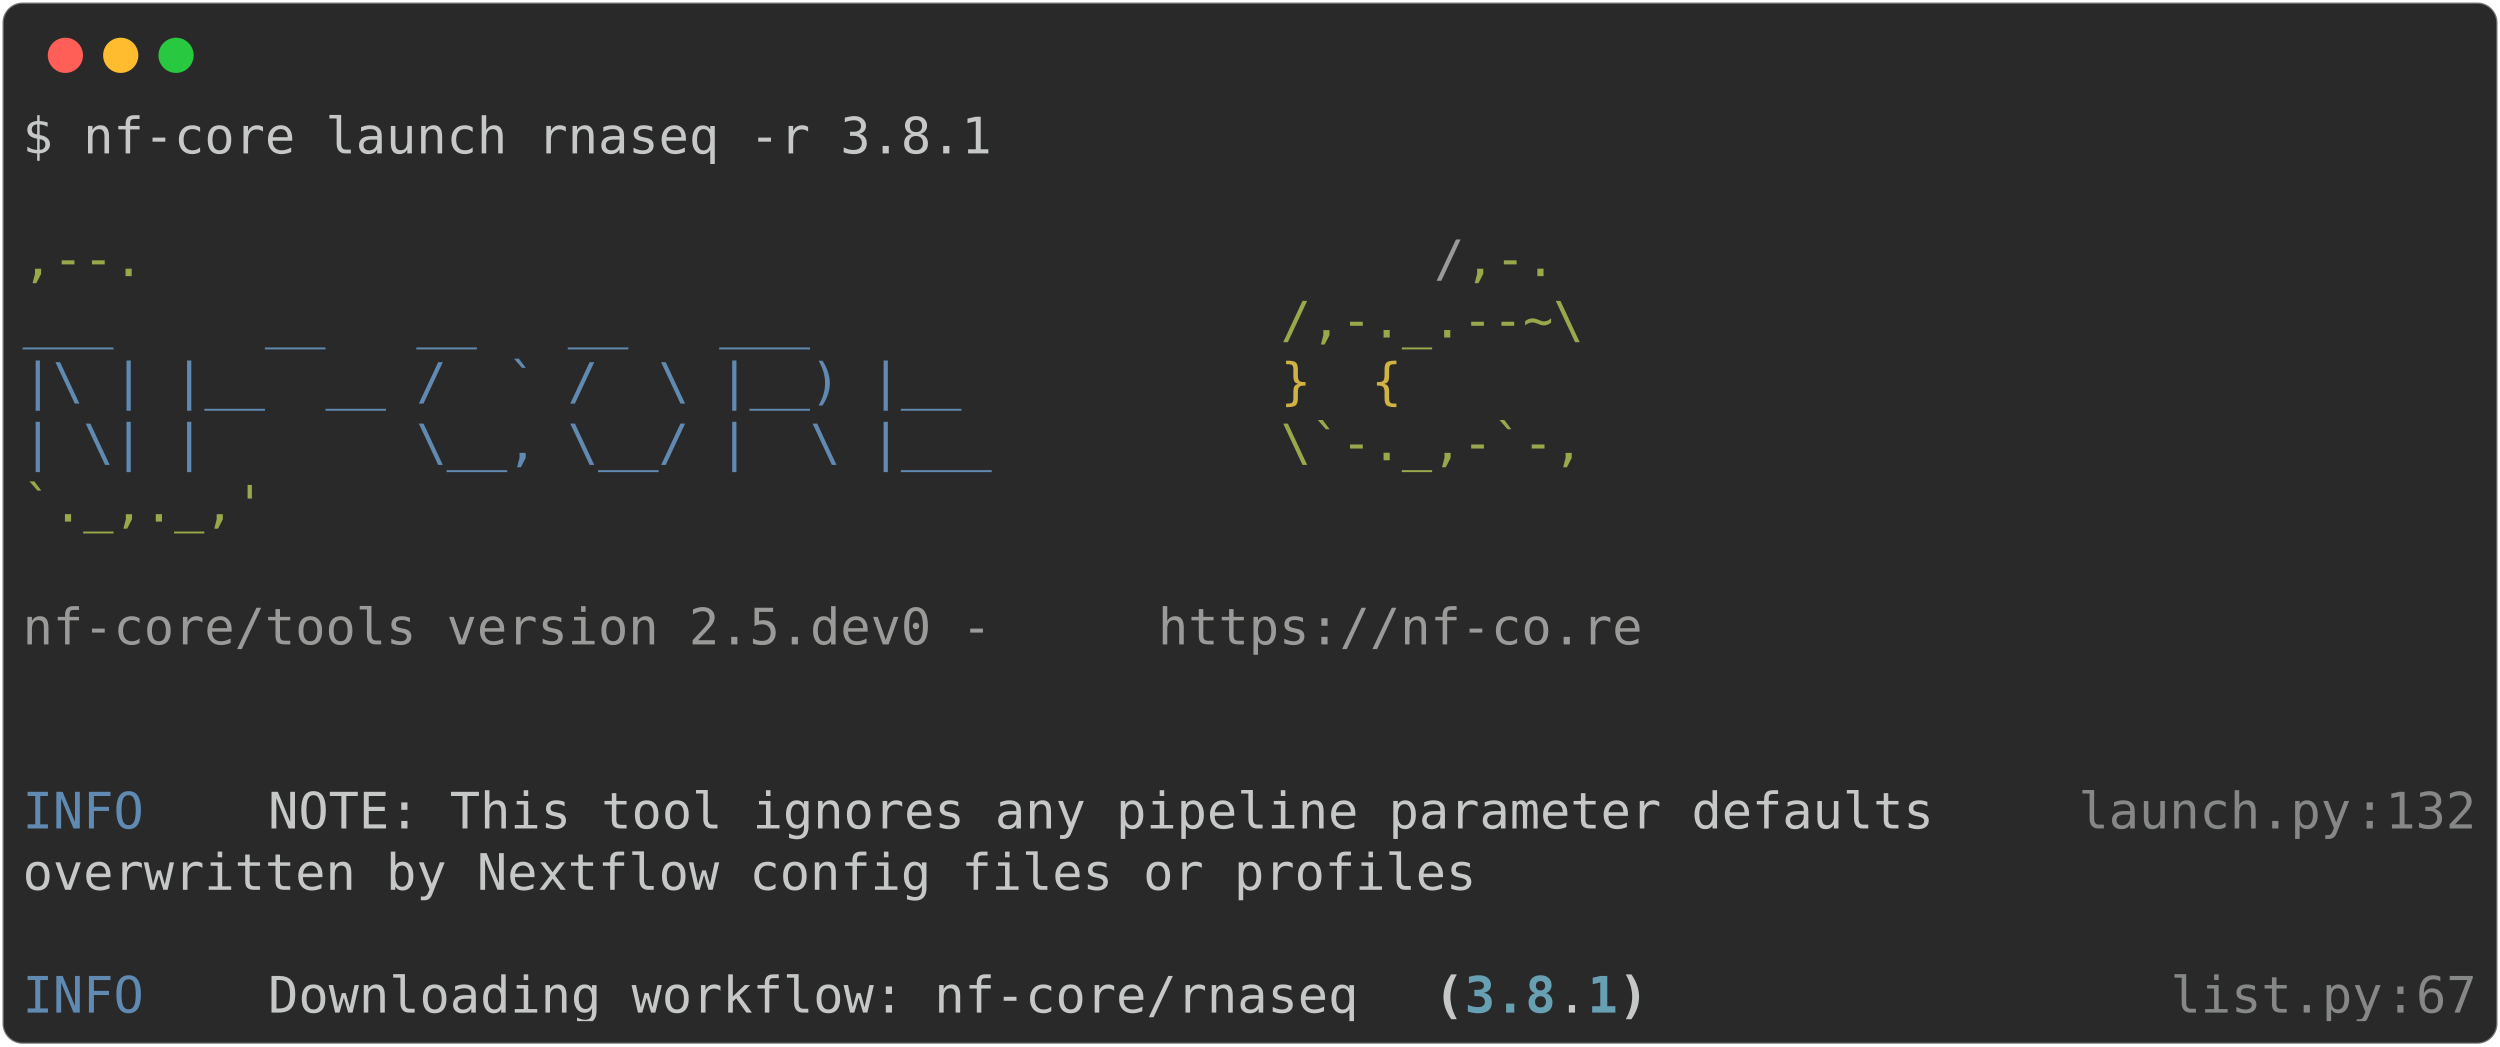
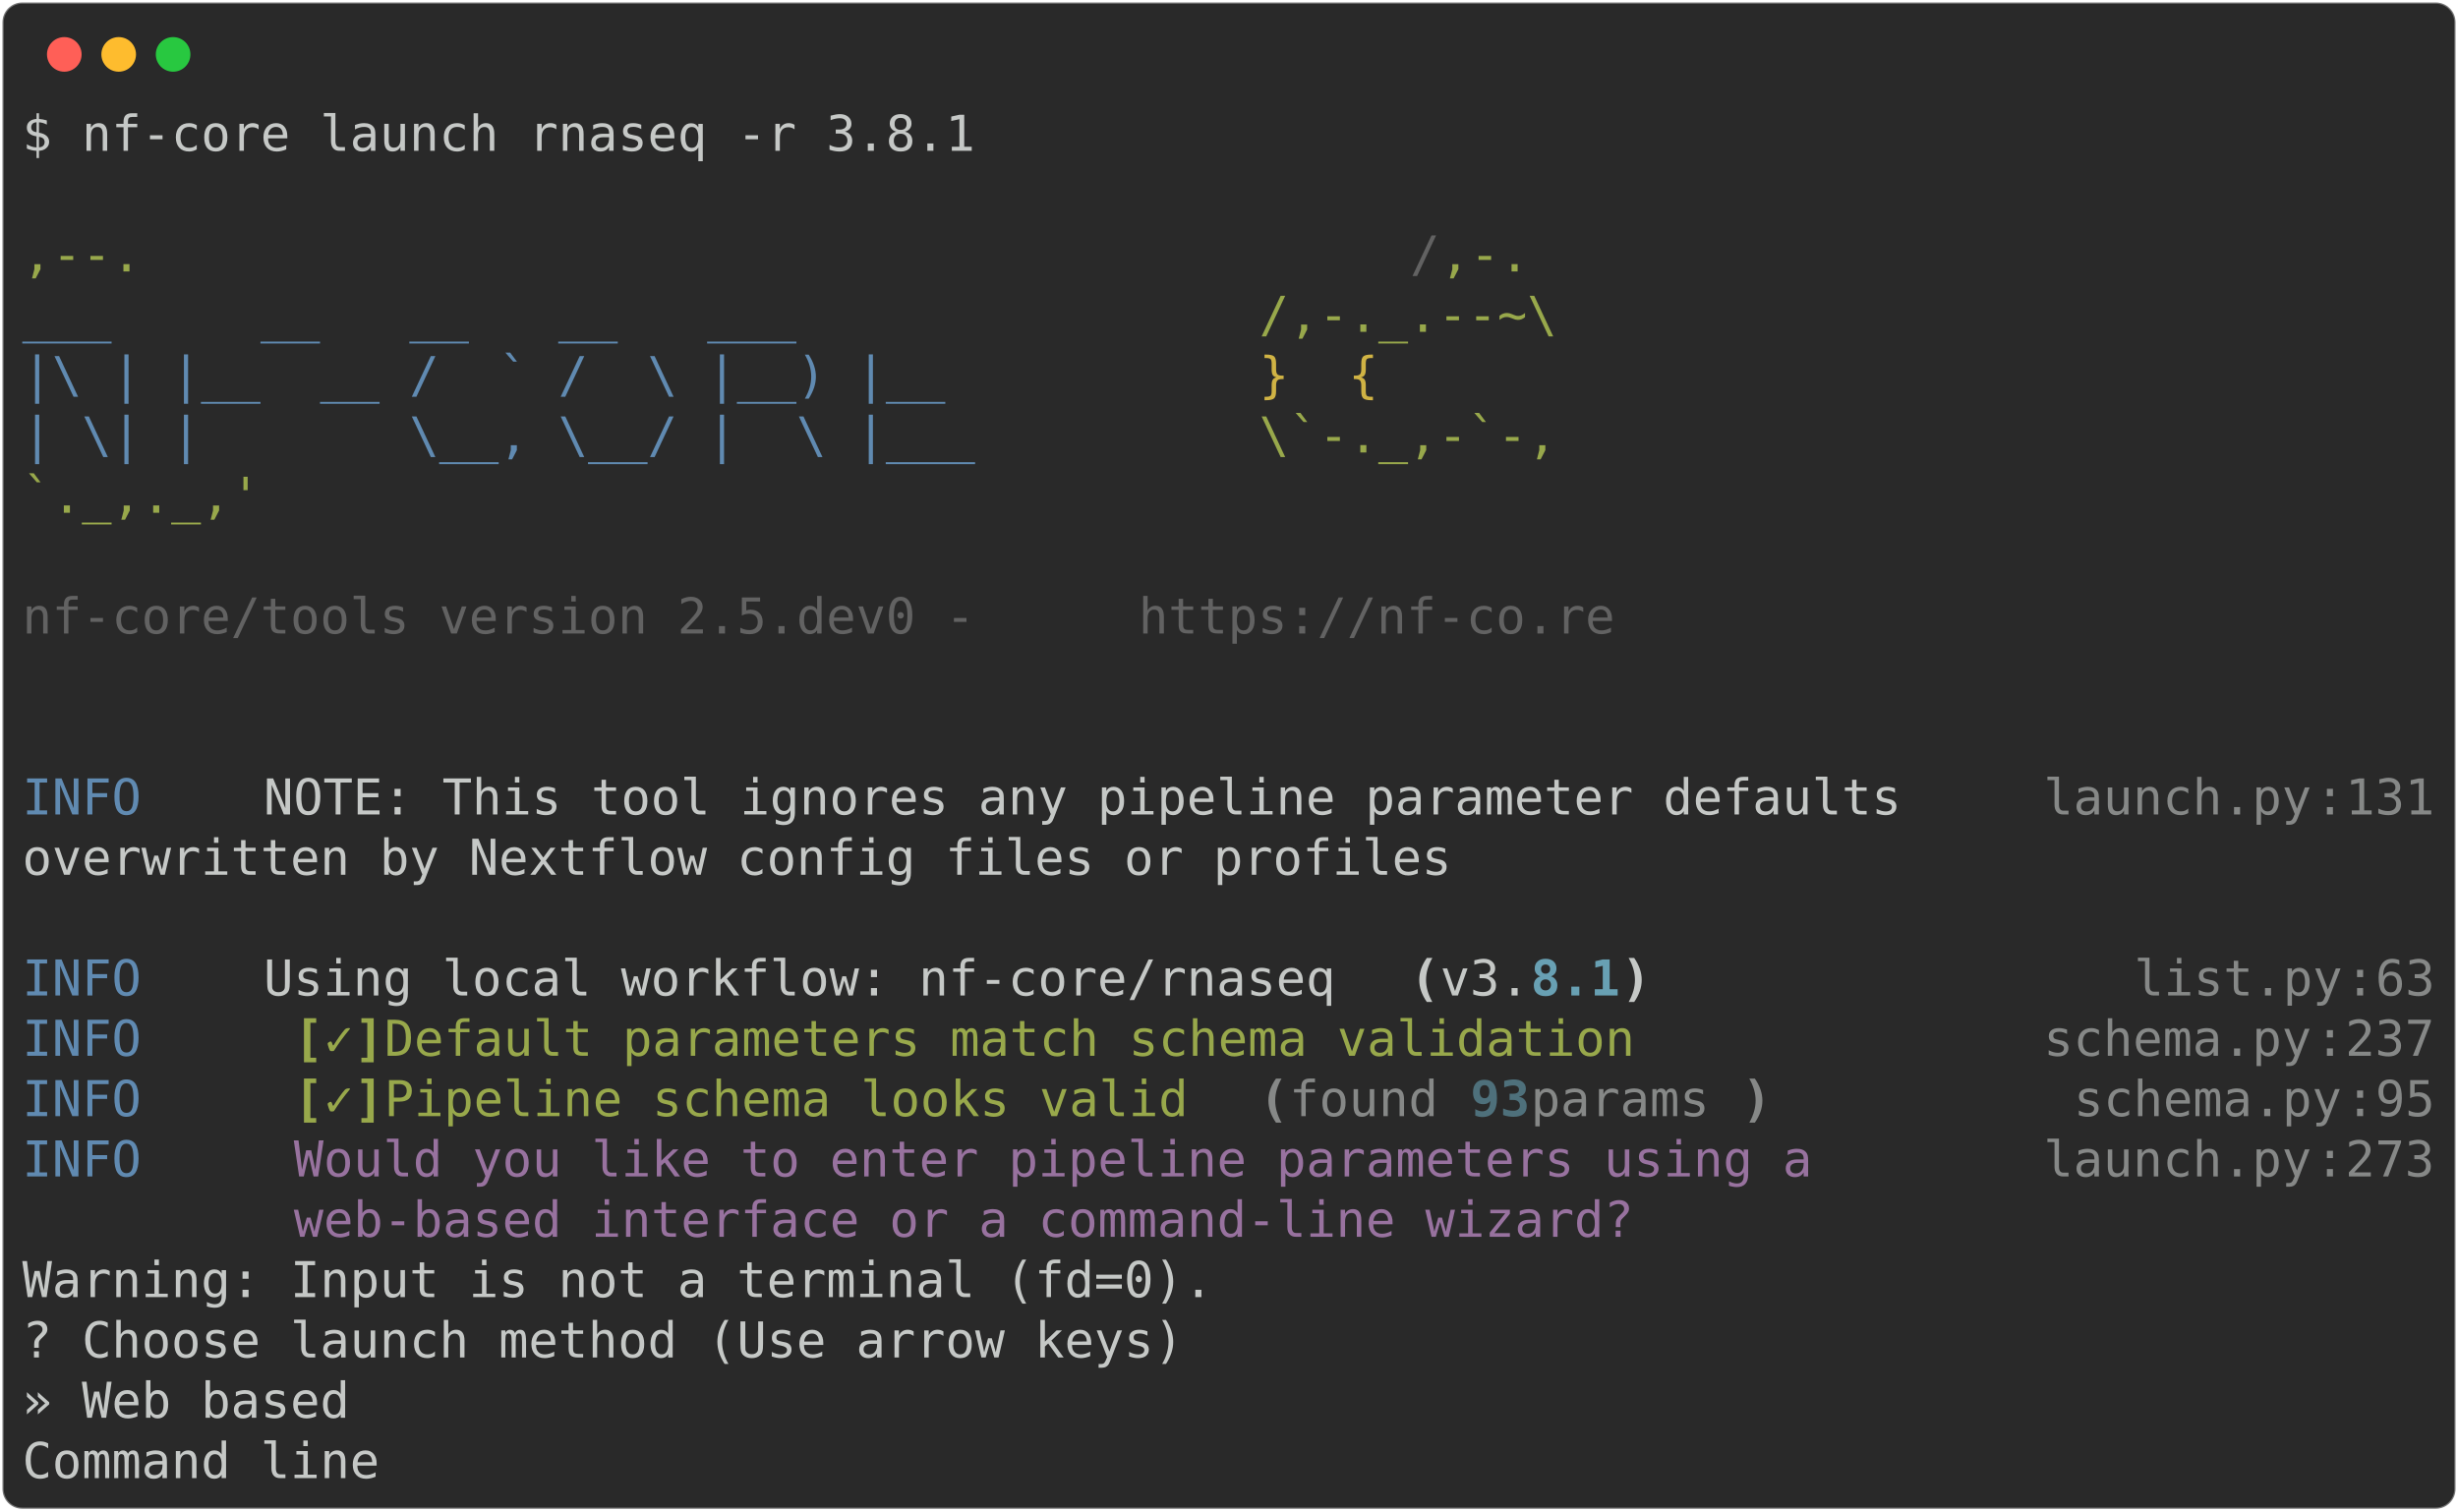
- <svg xmlns="http://www.w3.org/2000/svg" class="rich-terminal" viewBox="0 0 994 416.0">
+ <svg xmlns="http://www.w3.org/2000/svg" class="rich-terminal" viewBox="0 0 994 611.2">
  <style>

    @font-face {
        font-family: "Fira Code";
        src: local("FiraCode-Regular"),
                url("https://cdnjs.cloudflare.com/ajax/libs/firacode/6.2.0/woff2/FiraCode-Regular.woff2") format("woff2"),
                url("https://cdnjs.cloudflare.com/ajax/libs/firacode/6.2.0/woff/FiraCode-Regular.woff") format("woff");
        font-style: normal;
        font-weight: 400;
    }
    @font-face {
        font-family: "Fira Code";
        src: local("FiraCode-Bold"),
                url("https://cdnjs.cloudflare.com/ajax/libs/firacode/6.2.0/woff2/FiraCode-Bold.woff2") format("woff2"),
                url("https://cdnjs.cloudflare.com/ajax/libs/firacode/6.2.0/woff/FiraCode-Bold.woff") format("woff");
        font-style: bold;
        font-weight: 700;
    }

-     .terminal-2969869756-matrix {
+     .terminal-2508138291-matrix {
        font-family: Fira Code, monospace;
        font-size: 20px;
        line-height: 24.4px;
        font-variant-east-asian: full-width;
    }

-     .terminal-2969869756-title {
+     .terminal-2508138291-title {
        font-size: 18px;
        font-weight: bold;
        font-family: arial;
    }

-     .terminal-2969869756-r1 { fill: #c5c8c6 }
- .terminal-2969869756-r2 { fill: #98a84b }
- .terminal-2969869756-r3 { fill: #9a9b99 }
- .terminal-2969869756-r4 { fill: #608ab1 }
- .terminal-2969869756-r5 { fill: #d0b344 }
- .terminal-2969869756-r6 { fill: #868887 }
- .terminal-2969869756-r7 { fill: #c5c8c6;font-weight: bold }
- .terminal-2969869756-r8 { fill: #68a0b3;font-weight: bold }
+     .terminal-2508138291-r1 { fill: #c5c8c6 }
+ .terminal-2508138291-r2 { fill: #98a84b }
+ .terminal-2508138291-r3 { fill: #626262 }
+ .terminal-2508138291-r4 { fill: #608ab1 }
+ .terminal-2508138291-r5 { fill: #d0b344 }
+ .terminal-2508138291-r6 { fill: #868887 }
+ .terminal-2508138291-r7 { fill: #c5c8c6;font-weight: bold }
+ .terminal-2508138291-r8 { fill: #68a0b3;font-weight: bold }
+ .terminal-2508138291-r9 { fill: #98a84b;font-weight: bold }
+ .terminal-2508138291-r10 { fill: #868887;font-weight: bold }
+ .terminal-2508138291-r11 { fill: #4e707b;font-weight: bold }
+ .terminal-2508138291-r12 { fill: #98729f }
    </style>
  <defs>
-     <clipPath id="terminal-2969869756-clip-terminal">
-       <rect x="0" y="0" width="975.0" height="365.0" />
-     </clipPath>
-     <clipPath id="terminal-2969869756-line-0">
+     <clipPath id="terminal-2508138291-clip-terminal">
+       <rect x="0" y="0" width="975.0" height="560.2" />
+     </clipPath>
+     <clipPath id="terminal-2508138291-line-0">
      <rect x="0" y="1.5" width="976" height="24.65" />
    </clipPath>
-     <clipPath id="terminal-2969869756-line-1">
+     <clipPath id="terminal-2508138291-line-1">
      <rect x="0" y="25.9" width="976" height="24.65" />
    </clipPath>
-     <clipPath id="terminal-2969869756-line-2">
+     <clipPath id="terminal-2508138291-line-2">
      <rect x="0" y="50.3" width="976" height="24.65" />
    </clipPath>
-     <clipPath id="terminal-2969869756-line-3">
+     <clipPath id="terminal-2508138291-line-3">
      <rect x="0" y="74.7" width="976" height="24.65" />
    </clipPath>
-     <clipPath id="terminal-2969869756-line-4">
+     <clipPath id="terminal-2508138291-line-4">
      <rect x="0" y="99.1" width="976" height="24.65" />
    </clipPath>
-     <clipPath id="terminal-2969869756-line-5">
+     <clipPath id="terminal-2508138291-line-5">
      <rect x="0" y="123.5" width="976" height="24.65" />
    </clipPath>
-     <clipPath id="terminal-2969869756-line-6">
+     <clipPath id="terminal-2508138291-line-6">
      <rect x="0" y="147.9" width="976" height="24.65" />
    </clipPath>
-     <clipPath id="terminal-2969869756-line-7">
+     <clipPath id="terminal-2508138291-line-7">
      <rect x="0" y="172.3" width="976" height="24.65" />
    </clipPath>
-     <clipPath id="terminal-2969869756-line-8">
+     <clipPath id="terminal-2508138291-line-8">
      <rect x="0" y="196.7" width="976" height="24.65" />
    </clipPath>
-     <clipPath id="terminal-2969869756-line-9">
+     <clipPath id="terminal-2508138291-line-9">
      <rect x="0" y="221.1" width="976" height="24.65" />
    </clipPath>
-     <clipPath id="terminal-2969869756-line-10">
+     <clipPath id="terminal-2508138291-line-10">
      <rect x="0" y="245.5" width="976" height="24.65" />
    </clipPath>
-     <clipPath id="terminal-2969869756-line-11">
+     <clipPath id="terminal-2508138291-line-11">
      <rect x="0" y="269.9" width="976" height="24.65" />
    </clipPath>
-     <clipPath id="terminal-2969869756-line-12">
+     <clipPath id="terminal-2508138291-line-12">
      <rect x="0" y="294.3" width="976" height="24.65" />
    </clipPath>
-     <clipPath id="terminal-2969869756-line-13">
+     <clipPath id="terminal-2508138291-line-13">
      <rect x="0" y="318.7" width="976" height="24.65" />
    </clipPath>
+     <clipPath id="terminal-2508138291-line-14">
+       <rect x="0" y="343.1" width="976" height="24.65" />
+     </clipPath>
+     <clipPath id="terminal-2508138291-line-15">
+       <rect x="0" y="367.5" width="976" height="24.65" />
+     </clipPath>
+     <clipPath id="terminal-2508138291-line-16">
+       <rect x="0" y="391.9" width="976" height="24.65" />
+     </clipPath>
+     <clipPath id="terminal-2508138291-line-17">
+       <rect x="0" y="416.3" width="976" height="24.65" />
+     </clipPath>
+     <clipPath id="terminal-2508138291-line-18">
+       <rect x="0" y="440.7" width="976" height="24.65" />
+     </clipPath>
+     <clipPath id="terminal-2508138291-line-19">
+       <rect x="0" y="465.1" width="976" height="24.65" />
+     </clipPath>
+     <clipPath id="terminal-2508138291-line-20">
+       <rect x="0" y="489.5" width="976" height="24.65" />
+     </clipPath>
+     <clipPath id="terminal-2508138291-line-21">
+       <rect x="0" y="513.9" width="976" height="24.65" />
+     </clipPath>
  </defs>
-   <rect fill="#292929" stroke="rgba(255,255,255,0.35)" stroke-width="1" x="1" y="1" width="992" height="414" rx="8" />
+   <rect fill="#292929" stroke="rgba(255,255,255,0.35)" stroke-width="1" x="1" y="1" width="992" height="609.2" rx="8" />
  <g transform="translate(26,22)">
    <circle cx="0" cy="0" r="7" fill="#ff5f57" />
    <circle cx="22" cy="0" r="7" fill="#febc2e" />
    <circle cx="44" cy="0" r="7" fill="#28c840" />
  </g>
-   <g transform="translate(9, 41)" clip-path="url(#terminal-2969869756-clip-terminal)">
-     <g class="terminal-2969869756-matrix">
-       <text class="terminal-2969869756-r1" x="0" y="20" textLength="390.4" clip-path="url(#terminal-2969869756-line-0)">$ nf-core launch rnaseq -r 3.8.1</text>
-       <text class="terminal-2969869756-r1" x="976" y="20" textLength="12.2" clip-path="url(#terminal-2969869756-line-0)">
- </text>
-       <text class="terminal-2969869756-r1" x="976" y="44.4" textLength="12.2" clip-path="url(#terminal-2969869756-line-1)">
- </text>
-       <text class="terminal-2969869756-r2" x="0" y="68.8" textLength="561.2" clip-path="url(#terminal-2969869756-line-2)">                                          ,--.</text>
-       <text class="terminal-2969869756-r3" x="561.2" y="68.8" textLength="12.2" clip-path="url(#terminal-2969869756-line-2)">/</text>
-       <text class="terminal-2969869756-r2" x="573.4" y="68.8" textLength="36.6" clip-path="url(#terminal-2969869756-line-2)">,-.</text>
-       <text class="terminal-2969869756-r1" x="976" y="68.8" textLength="12.2" clip-path="url(#terminal-2969869756-line-2)">
- </text>
-       <text class="terminal-2969869756-r4" x="0" y="93.2" textLength="500.2" clip-path="url(#terminal-2969869756-line-3)">          ___     __   __   __   ___     </text>
-       <text class="terminal-2969869756-r2" x="500.2" y="93.2" textLength="122" clip-path="url(#terminal-2969869756-line-3)">/,-._.--~\</text>
-       <text class="terminal-2969869756-r1" x="976" y="93.2" textLength="12.2" clip-path="url(#terminal-2969869756-line-3)">
- </text>
-       <text class="terminal-2969869756-r4" x="0" y="117.6" textLength="500.2" clip-path="url(#terminal-2969869756-line-4)">    |\ | |__  __ /  ` /  \ |__) |__      </text>
-       <text class="terminal-2969869756-r5" x="500.2" y="117.6" textLength="85.4" clip-path="url(#terminal-2969869756-line-4)">   }  {</text>
-       <text class="terminal-2969869756-r1" x="976" y="117.6" textLength="12.2" clip-path="url(#terminal-2969869756-line-4)">
- </text>
-       <text class="terminal-2969869756-r4" x="0" y="142" textLength="500.2" clip-path="url(#terminal-2969869756-line-5)">    | \| |       \__, \__/ |  \ |___     </text>
-       <text class="terminal-2969869756-r2" x="500.2" y="142" textLength="122" clip-path="url(#terminal-2969869756-line-5)">\`-._,-`-,</text>
-       <text class="terminal-2969869756-r1" x="976" y="142" textLength="12.2" clip-path="url(#terminal-2969869756-line-5)">
- </text>
-       <text class="terminal-2969869756-r2" x="0" y="166.4" textLength="610" clip-path="url(#terminal-2969869756-line-6)">                                          `._,._,'</text>
-       <text class="terminal-2969869756-r1" x="976" y="166.4" textLength="12.2" clip-path="url(#terminal-2969869756-line-6)">
- </text>
-       <text class="terminal-2969869756-r1" x="976" y="190.8" textLength="12.2" clip-path="url(#terminal-2969869756-line-7)">
- </text>
-       <text class="terminal-2969869756-r3" x="0" y="215.2" textLength="451.4" clip-path="url(#terminal-2969869756-line-8)">    nf-core/tools version 2.5.dev0 - </text>
-       <text class="terminal-2969869756-r3" x="451.4" y="215.2" textLength="195.2" clip-path="url(#terminal-2969869756-line-8)">https://nf-co.re</text>
-       <text class="terminal-2969869756-r1" x="976" y="215.2" textLength="12.2" clip-path="url(#terminal-2969869756-line-8)">
- </text>
-       <text class="terminal-2969869756-r1" x="976" y="239.6" textLength="12.2" clip-path="url(#terminal-2969869756-line-9)">
- </text>
-       <text class="terminal-2969869756-r1" x="976" y="264" textLength="12.2" clip-path="url(#terminal-2969869756-line-10)">
- </text>
-       <text class="terminal-2969869756-r4" x="0" y="288.4" textLength="97.6" clip-path="url(#terminal-2969869756-line-11)">INFO    </text>
-       <text class="terminal-2969869756-r1" x="97.6" y="288.4" textLength="719.8" clip-path="url(#terminal-2969869756-line-11)"> NOTE: This tool ignores any pipeline parameter defaults   </text>
-       <text class="terminal-2969869756-r6" x="817.4" y="288.4" textLength="109.8" clip-path="url(#terminal-2969869756-line-11)">launch.py</text>
-       <text class="terminal-2969869756-r6" x="927.2" y="288.4" textLength="12.2" clip-path="url(#terminal-2969869756-line-11)">:</text>
-       <text class="terminal-2969869756-r6" x="939.4" y="288.4" textLength="36.6" clip-path="url(#terminal-2969869756-line-11)">132</text>
-       <text class="terminal-2969869756-r1" x="976" y="288.4" textLength="12.2" clip-path="url(#terminal-2969869756-line-11)">
- </text>
-       <text class="terminal-2969869756-r1" x="0" y="312.8" textLength="817.4" clip-path="url(#terminal-2969869756-line-12)">         overwritten by Nextflow config files or profiles          </text>
-       <text class="terminal-2969869756-r1" x="976" y="312.8" textLength="12.2" clip-path="url(#terminal-2969869756-line-12)">
- </text>
-       <text class="terminal-2969869756-r1" x="976" y="337.2" textLength="12.2" clip-path="url(#terminal-2969869756-line-13)">
- </text>
-       <text class="terminal-2969869756-r4" x="0" y="361.6" textLength="97.6" clip-path="url(#terminal-2969869756-line-14)">INFO    </text>
-       <text class="terminal-2969869756-r1" x="97.6" y="361.6" textLength="463.6" clip-path="url(#terminal-2969869756-line-14)"> Downloading workflow: nf-core/rnaseq </text>
-       <text class="terminal-2969869756-r7" x="561.2" y="361.6" textLength="12.2" clip-path="url(#terminal-2969869756-line-14)">(</text>
-       <text class="terminal-2969869756-r8" x="573.4" y="361.6" textLength="36.6" clip-path="url(#terminal-2969869756-line-14)">3.8</text>
-       <text class="terminal-2969869756-r1" x="610" y="361.6" textLength="12.2" clip-path="url(#terminal-2969869756-line-14)">.</text>
-       <text class="terminal-2969869756-r8" x="622.2" y="361.6" textLength="12.2" clip-path="url(#terminal-2969869756-line-14)">1</text>
-       <text class="terminal-2969869756-r7" x="634.4" y="361.6" textLength="12.2" clip-path="url(#terminal-2969869756-line-14)">)</text>
-       <text class="terminal-2969869756-r6" x="854" y="361.6" textLength="85.4" clip-path="url(#terminal-2969869756-line-14)">list.py</text>
-       <text class="terminal-2969869756-r6" x="939.4" y="361.6" textLength="12.2" clip-path="url(#terminal-2969869756-line-14)">:</text>
-       <text class="terminal-2969869756-r6" x="951.6" y="361.6" textLength="24.4" clip-path="url(#terminal-2969869756-line-14)">67</text>
-       <text class="terminal-2969869756-r1" x="976" y="361.6" textLength="12.2" clip-path="url(#terminal-2969869756-line-14)">
+   <g transform="translate(9, 41)" clip-path="url(#terminal-2508138291-clip-terminal)">
+     <g class="terminal-2508138291-matrix">
+       <text class="terminal-2508138291-r1" x="0" y="20" textLength="390.4" clip-path="url(#terminal-2508138291-line-0)">$ nf-core launch rnaseq -r 3.8.1</text>
+       <text class="terminal-2508138291-r1" x="976" y="20" textLength="12.2" clip-path="url(#terminal-2508138291-line-0)">
+ </text>
+       <text class="terminal-2508138291-r1" x="976" y="44.4" textLength="12.2" clip-path="url(#terminal-2508138291-line-1)">
+ </text>
+       <text class="terminal-2508138291-r2" x="0" y="68.8" textLength="561.2" clip-path="url(#terminal-2508138291-line-2)">                                          ,--.</text>
+       <text class="terminal-2508138291-r3" x="561.2" y="68.8" textLength="12.2" clip-path="url(#terminal-2508138291-line-2)">/</text>
+       <text class="terminal-2508138291-r2" x="573.4" y="68.8" textLength="36.6" clip-path="url(#terminal-2508138291-line-2)">,-.</text>
+       <text class="terminal-2508138291-r1" x="976" y="68.8" textLength="12.2" clip-path="url(#terminal-2508138291-line-2)">
+ </text>
+       <text class="terminal-2508138291-r4" x="0" y="93.2" textLength="500.2" clip-path="url(#terminal-2508138291-line-3)">          ___     __   __   __   ___     </text>
+       <text class="terminal-2508138291-r2" x="500.2" y="93.2" textLength="122" clip-path="url(#terminal-2508138291-line-3)">/,-._.--~\</text>
+       <text class="terminal-2508138291-r1" x="976" y="93.2" textLength="12.2" clip-path="url(#terminal-2508138291-line-3)">
+ </text>
+       <text class="terminal-2508138291-r4" x="0" y="117.6" textLength="500.2" clip-path="url(#terminal-2508138291-line-4)">    |\ | |__  __ /  ` /  \ |__) |__      </text>
+       <text class="terminal-2508138291-r5" x="500.2" y="117.6" textLength="85.4" clip-path="url(#terminal-2508138291-line-4)">   }  {</text>
+       <text class="terminal-2508138291-r1" x="976" y="117.6" textLength="12.2" clip-path="url(#terminal-2508138291-line-4)">
+ </text>
+       <text class="terminal-2508138291-r4" x="0" y="142" textLength="500.2" clip-path="url(#terminal-2508138291-line-5)">    | \| |       \__, \__/ |  \ |___     </text>
+       <text class="terminal-2508138291-r2" x="500.2" y="142" textLength="122" clip-path="url(#terminal-2508138291-line-5)">\`-._,-`-,</text>
+       <text class="terminal-2508138291-r1" x="976" y="142" textLength="12.2" clip-path="url(#terminal-2508138291-line-5)">
+ </text>
+       <text class="terminal-2508138291-r2" x="0" y="166.4" textLength="610" clip-path="url(#terminal-2508138291-line-6)">                                          `._,._,'</text>
+       <text class="terminal-2508138291-r1" x="976" y="166.4" textLength="12.2" clip-path="url(#terminal-2508138291-line-6)">
+ </text>
+       <text class="terminal-2508138291-r1" x="976" y="190.8" textLength="12.2" clip-path="url(#terminal-2508138291-line-7)">
+ </text>
+       <text class="terminal-2508138291-r3" x="0" y="215.2" textLength="451.4" clip-path="url(#terminal-2508138291-line-8)">    nf-core/tools version 2.5.dev0 - </text>
+       <text class="terminal-2508138291-r3" x="451.4" y="215.2" textLength="195.2" clip-path="url(#terminal-2508138291-line-8)">https://nf-co.re</text>
+       <text class="terminal-2508138291-r1" x="976" y="215.2" textLength="12.2" clip-path="url(#terminal-2508138291-line-8)">
+ </text>
+       <text class="terminal-2508138291-r1" x="976" y="239.6" textLength="12.2" clip-path="url(#terminal-2508138291-line-9)">
+ </text>
+       <text class="terminal-2508138291-r1" x="976" y="264" textLength="12.2" clip-path="url(#terminal-2508138291-line-10)">
+ </text>
+       <text class="terminal-2508138291-r4" x="0" y="288.4" textLength="97.6" clip-path="url(#terminal-2508138291-line-11)">INFO    </text>
+       <text class="terminal-2508138291-r1" x="97.6" y="288.4" textLength="719.8" clip-path="url(#terminal-2508138291-line-11)"> NOTE: This tool ignores any pipeline parameter defaults   </text>
+       <text class="terminal-2508138291-r6" x="817.4" y="288.4" textLength="109.8" clip-path="url(#terminal-2508138291-line-11)">launch.py</text>
+       <text class="terminal-2508138291-r6" x="927.2" y="288.4" textLength="12.2" clip-path="url(#terminal-2508138291-line-11)">:</text>
+       <text class="terminal-2508138291-r6" x="939.4" y="288.4" textLength="36.6" clip-path="url(#terminal-2508138291-line-11)">131</text>
+       <text class="terminal-2508138291-r1" x="976" y="288.4" textLength="12.2" clip-path="url(#terminal-2508138291-line-11)">
+ </text>
+       <text class="terminal-2508138291-r1" x="0" y="312.8" textLength="817.4" clip-path="url(#terminal-2508138291-line-12)">         overwritten by Nextflow config files or profiles          </text>
+       <text class="terminal-2508138291-r1" x="976" y="312.8" textLength="12.2" clip-path="url(#terminal-2508138291-line-12)">
+ </text>
+       <text class="terminal-2508138291-r1" x="976" y="337.2" textLength="12.2" clip-path="url(#terminal-2508138291-line-13)">
+ </text>
+       <text class="terminal-2508138291-r4" x="0" y="361.6" textLength="97.6" clip-path="url(#terminal-2508138291-line-14)">INFO    </text>
+       <text class="terminal-2508138291-r1" x="97.6" y="361.6" textLength="463.6" clip-path="url(#terminal-2508138291-line-14)"> Using local workflow: nf-core/rnaseq </text>
+       <text class="terminal-2508138291-r7" x="561.2" y="361.6" textLength="12.2" clip-path="url(#terminal-2508138291-line-14)">(</text>
+       <text class="terminal-2508138291-r1" x="573.4" y="361.6" textLength="36.6" clip-path="url(#terminal-2508138291-line-14)">v3.</text>
+       <text class="terminal-2508138291-r8" x="610" y="361.6" textLength="36.6" clip-path="url(#terminal-2508138291-line-14)">8.1</text>
+       <text class="terminal-2508138291-r7" x="646.6" y="361.6" textLength="12.2" clip-path="url(#terminal-2508138291-line-14)">)</text>
+       <text class="terminal-2508138291-r6" x="854" y="361.6" textLength="85.4" clip-path="url(#terminal-2508138291-line-14)">list.py</text>
+       <text class="terminal-2508138291-r6" x="939.4" y="361.6" textLength="12.2" clip-path="url(#terminal-2508138291-line-14)">:</text>
+       <text class="terminal-2508138291-r6" x="951.6" y="361.6" textLength="24.4" clip-path="url(#terminal-2508138291-line-14)">63</text>
+       <text class="terminal-2508138291-r1" x="976" y="361.6" textLength="12.2" clip-path="url(#terminal-2508138291-line-14)">
+ </text>
+       <text class="terminal-2508138291-r4" x="0" y="386" textLength="97.6" clip-path="url(#terminal-2508138291-line-15)">INFO    </text>
+       <text class="terminal-2508138291-r9" x="109.8" y="386" textLength="12.2" clip-path="url(#terminal-2508138291-line-15)">[</text>
+       <text class="terminal-2508138291-r2" x="122" y="386" textLength="12.2" clip-path="url(#terminal-2508138291-line-15)">✓</text>
+       <text class="terminal-2508138291-r9" x="134.2" y="386" textLength="12.2" clip-path="url(#terminal-2508138291-line-15)">]</text>
+       <text class="terminal-2508138291-r2" x="146.4" y="386" textLength="524.6" clip-path="url(#terminal-2508138291-line-15)"> Default parameters match schema validation</text>
+       <text class="terminal-2508138291-r6" x="817.4" y="386" textLength="109.8" clip-path="url(#terminal-2508138291-line-15)">schema.py</text>
+       <text class="terminal-2508138291-r6" x="927.2" y="386" textLength="12.2" clip-path="url(#terminal-2508138291-line-15)">:</text>
+       <text class="terminal-2508138291-r6" x="939.4" y="386" textLength="36.6" clip-path="url(#terminal-2508138291-line-15)">237</text>
+       <text class="terminal-2508138291-r1" x="976" y="386" textLength="12.2" clip-path="url(#terminal-2508138291-line-15)">
+ </text>
+       <text class="terminal-2508138291-r4" x="0" y="410.4" textLength="97.6" clip-path="url(#terminal-2508138291-line-16)">INFO    </text>
+       <text class="terminal-2508138291-r9" x="109.8" y="410.4" textLength="12.2" clip-path="url(#terminal-2508138291-line-16)">[</text>
+       <text class="terminal-2508138291-r2" x="122" y="410.4" textLength="12.2" clip-path="url(#terminal-2508138291-line-16)">✓</text>
+       <text class="terminal-2508138291-r9" x="134.2" y="410.4" textLength="12.2" clip-path="url(#terminal-2508138291-line-16)">]</text>
+       <text class="terminal-2508138291-r2" x="146.4" y="410.4" textLength="341.6" clip-path="url(#terminal-2508138291-line-16)"> Pipeline schema looks valid</text>
+       <text class="terminal-2508138291-r10" x="500.2" y="410.4" textLength="12.2" clip-path="url(#terminal-2508138291-line-16)">(</text>
+       <text class="terminal-2508138291-r6" x="512.4" y="410.4" textLength="73.2" clip-path="url(#terminal-2508138291-line-16)">found </text>
+       <text class="terminal-2508138291-r11" x="585.6" y="410.4" textLength="24.4" clip-path="url(#terminal-2508138291-line-16)">93</text>
+       <text class="terminal-2508138291-r6" x="610" y="410.4" textLength="85.4" clip-path="url(#terminal-2508138291-line-16)"> params</text>
+       <text class="terminal-2508138291-r10" x="695.4" y="410.4" textLength="12.2" clip-path="url(#terminal-2508138291-line-16)">)</text>
+       <text class="terminal-2508138291-r6" x="829.6" y="410.4" textLength="109.8" clip-path="url(#terminal-2508138291-line-16)">schema.py</text>
+       <text class="terminal-2508138291-r6" x="939.4" y="410.4" textLength="12.2" clip-path="url(#terminal-2508138291-line-16)">:</text>
+       <text class="terminal-2508138291-r6" x="951.6" y="410.4" textLength="24.4" clip-path="url(#terminal-2508138291-line-16)">95</text>
+       <text class="terminal-2508138291-r1" x="976" y="410.4" textLength="12.2" clip-path="url(#terminal-2508138291-line-16)">
+ </text>
+       <text class="terminal-2508138291-r4" x="0" y="434.8" textLength="97.6" clip-path="url(#terminal-2508138291-line-17)">INFO    </text>
+       <text class="terminal-2508138291-r12" x="109.8" y="434.8" textLength="634.4" clip-path="url(#terminal-2508138291-line-17)">Would you like to enter pipeline parameters using a </text>
+       <text class="terminal-2508138291-r6" x="817.4" y="434.8" textLength="109.8" clip-path="url(#terminal-2508138291-line-17)">launch.py</text>
+       <text class="terminal-2508138291-r6" x="927.2" y="434.8" textLength="12.2" clip-path="url(#terminal-2508138291-line-17)">:</text>
+       <text class="terminal-2508138291-r6" x="939.4" y="434.8" textLength="36.6" clip-path="url(#terminal-2508138291-line-17)">273</text>
+       <text class="terminal-2508138291-r1" x="976" y="434.8" textLength="12.2" clip-path="url(#terminal-2508138291-line-17)">
+ </text>
+       <text class="terminal-2508138291-r12" x="109.8" y="459.2" textLength="549" clip-path="url(#terminal-2508138291-line-18)">web-based interface or a command-line wizard?</text>
+       <text class="terminal-2508138291-r1" x="976" y="459.2" textLength="12.2" clip-path="url(#terminal-2508138291-line-18)">
+ </text>
+       <text class="terminal-2508138291-r1" x="0" y="483.6" textLength="488" clip-path="url(#terminal-2508138291-line-19)">Warning: Input is not a terminal (fd=0).</text>
+       <text class="terminal-2508138291-r1" x="976" y="483.6" textLength="12.2" clip-path="url(#terminal-2508138291-line-19)">
+ </text>
+       <text class="terminal-2508138291-r1" x="0" y="508" textLength="475.8" clip-path="url(#terminal-2508138291-line-20)">? Choose launch method (Use arrow keys)</text>
+       <text class="terminal-2508138291-r1" x="976" y="508" textLength="12.2" clip-path="url(#terminal-2508138291-line-20)">
+ </text>
+       <text class="terminal-2508138291-r1" x="0" y="532.4" textLength="146.4" clip-path="url(#terminal-2508138291-line-21)"> » Web based</text>
+       <text class="terminal-2508138291-r1" x="976" y="532.4" textLength="12.2" clip-path="url(#terminal-2508138291-line-21)">
+ </text>
+       <text class="terminal-2508138291-r1" x="0" y="556.8" textLength="183" clip-path="url(#terminal-2508138291-line-22)">   Command line</text>
+       <text class="terminal-2508138291-r1" x="976" y="556.8" textLength="12.2" clip-path="url(#terminal-2508138291-line-22)">
</text>
    </g>
  </g>
</svg>
